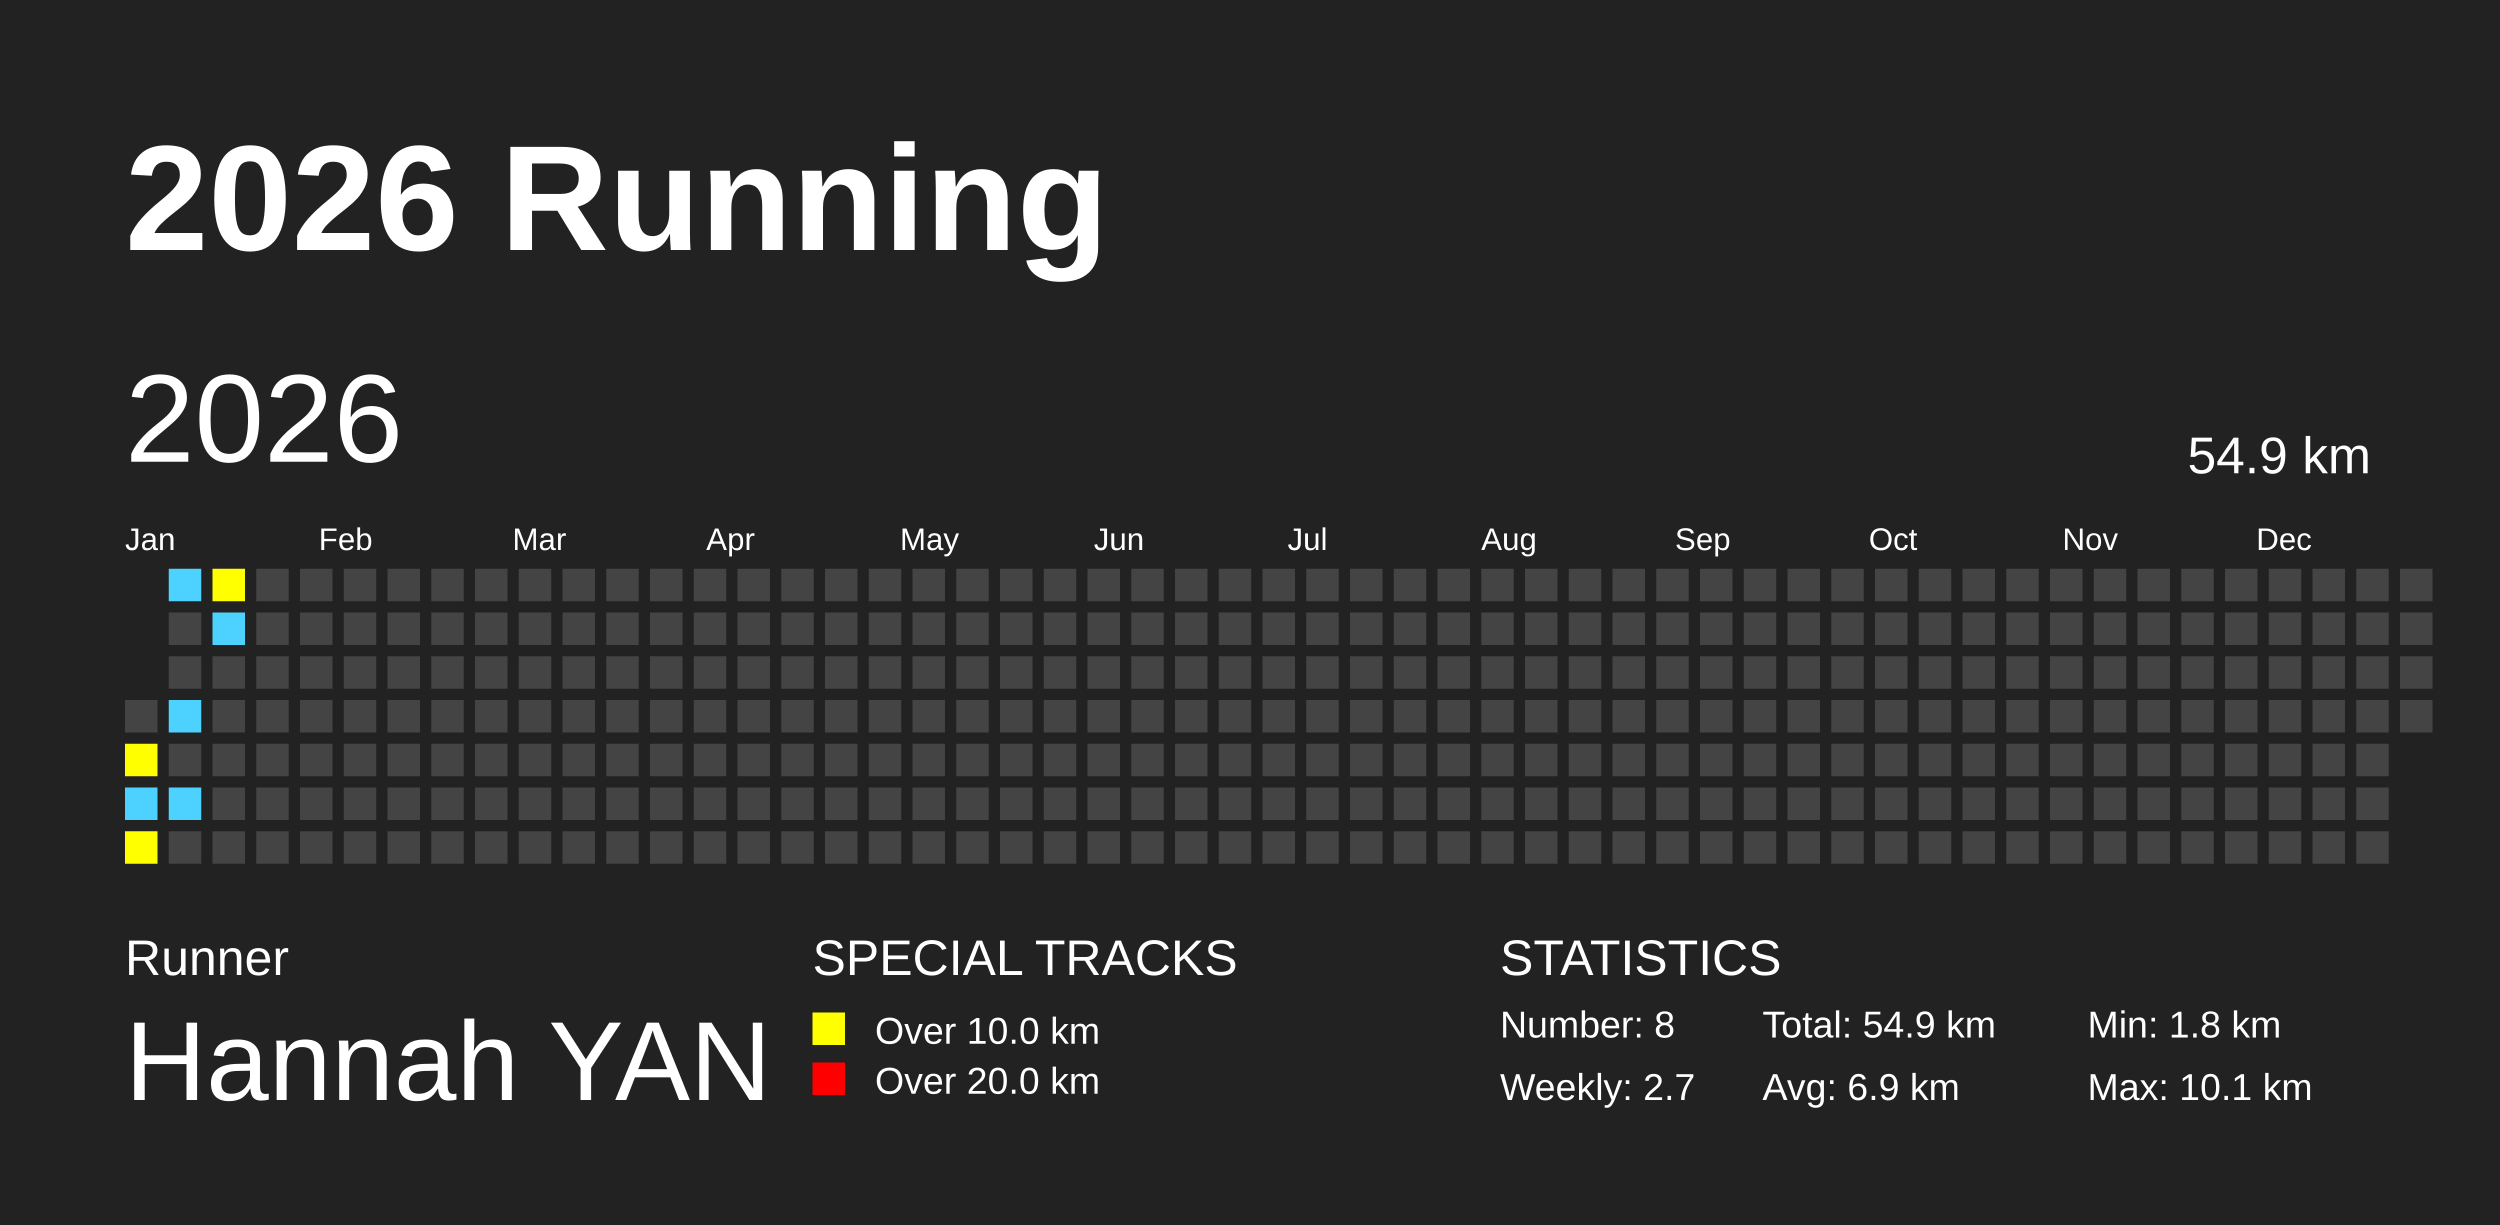
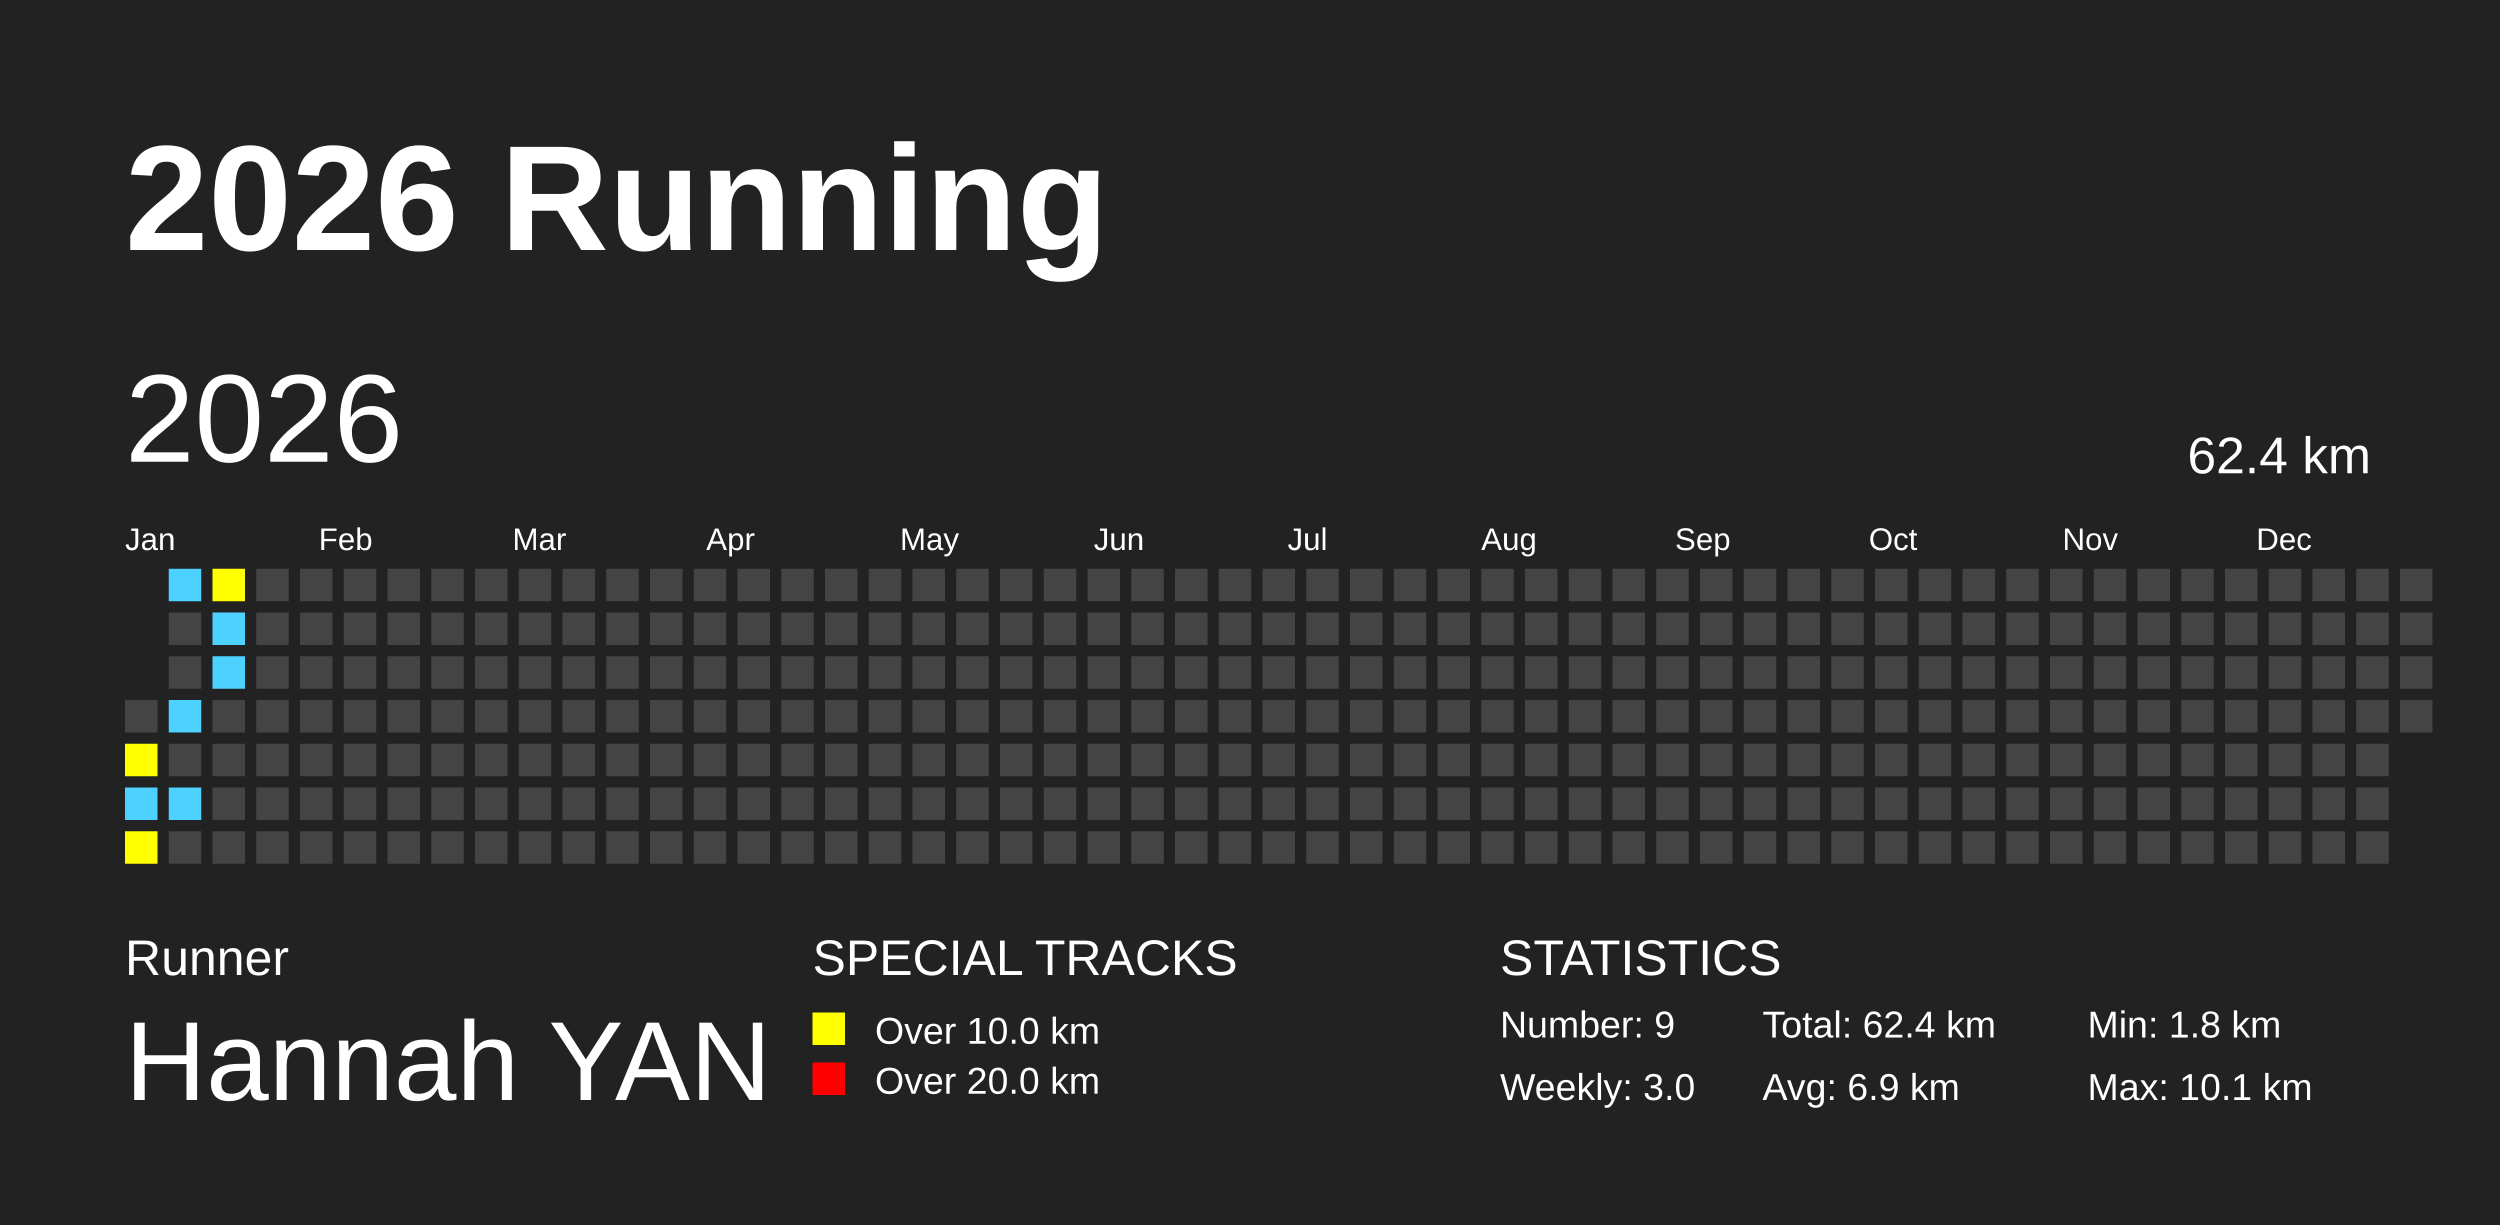
<svg xmlns="http://www.w3.org/2000/svg" baseProfile="full" height="98mm" version="1.1" viewBox="0,0,200,98" width="200mm">
  <defs />
  <rect fill="#222222" height="98" width="200" x="0" y="0" />
  <text fill="#FFFFFF" style="font-size:12px; font-family:Arial; font-weight:bold;" x="10" y="20">2026 Running</text>
  <text fill="#FFFFFF" style="font-size:4px; font-family:Arial" x="10" y="78">Runner</text>
  <text fill="#FFFFFF" style="font-size:9px; font-family:Arial" x="10" y="88">Hannah YAN</text>
  <text fill="#FFFFFF" style="font-size:4px; font-family:Arial" x="65" y="78">SPECIAL TRACKS</text>
  <rect fill="yellow" height="2.6" width="2.6" x="65" y="81" />
  <text fill="#FFFFFF" style="font-size:3px; font-family:Arial" x="70" y="83.5">Over 10.0 km</text>
  <rect fill="red" height="2.6" width="2.6" x="65" y="85" />
  <text fill="#FFFFFF" style="font-size:3px; font-family:Arial" x="70" y="87.5">Over 20.0 km</text>
  <text fill="#FFFFFF" style="font-size:4px; font-family:Arial" x="120" y="78">STATISTICS</text>
-   <text fill="#FFFFFF" style="font-size:3px; font-family:Arial" x="120" y="83">Number: 8</text>
-   <text fill="#FFFFFF" style="font-size:3px; font-family:Arial" x="120" y="88">Weekly: 2.7</text>
-   <text fill="#FFFFFF" style="font-size:3px; font-family:Arial" x="141" y="83">Total: 54.9 km</text>
+   <text fill="#FFFFFF" style="font-size:3px; font-family:Arial" x="120" y="83">Number: 9</text>
+   <text fill="#FFFFFF" style="font-size:3px; font-family:Arial" x="120" y="88">Weekly: 3.0</text>
+   <text fill="#FFFFFF" style="font-size:3px; font-family:Arial" x="141" y="83">Total: 62.4 km</text>
  <text fill="#FFFFFF" style="font-size:3px; font-family:Arial" x="141" y="88">Avg: 6.9 km</text>
  <text fill="#FFFFFF" style="font-size:3px; font-family:Arial" x="167" y="83">Min: 1.8 km</text>
  <text fill="#FFFFFF" style="font-size:3px; font-family:Arial" x="167" y="88">Max: 10.1 km</text>
  <text dominant-baseline="hanging" fill="#FFFFFF" style="font-size:10.0px; font-family:Arial;" x="10" y="30">2026</text>
-   <text dominant-baseline="hanging" fill="#FFFFFF" style="font-size:4.125px; font-family:Arial;" x="175" y="35">54.9 km</text>
+   <text dominant-baseline="hanging" fill="#FFFFFF" style="font-size:4.125px; font-family:Arial;" x="175" y="35">62.4 km</text>
  <text fill="#FFFFFF" style="font-size:2.5px; font-family:Arial" x="10.0" y="44">Jan</text>
  <text fill="#FFFFFF" style="font-size:2.5px; font-family:Arial" x="25.5" y="44">Feb</text>
  <text fill="#FFFFFF" style="font-size:2.5px; font-family:Arial" x="41.0" y="44">Mar</text>
  <text fill="#FFFFFF" style="font-size:2.5px; font-family:Arial" x="56.5" y="44">Apr</text>
  <text fill="#FFFFFF" style="font-size:2.5px; font-family:Arial" x="72.0" y="44">May</text>
  <text fill="#FFFFFF" style="font-size:2.5px; font-family:Arial" x="87.5" y="44">Jun</text>
  <text fill="#FFFFFF" style="font-size:2.5px; font-family:Arial" x="103.0" y="44">Jul</text>
  <text fill="#FFFFFF" style="font-size:2.5px; font-family:Arial" x="118.5" y="44">Aug</text>
  <text fill="#FFFFFF" style="font-size:2.5px; font-family:Arial" x="134.0" y="44">Sep</text>
  <text fill="#FFFFFF" style="font-size:2.5px; font-family:Arial" x="149.5" y="44">Oct</text>
  <text fill="#FFFFFF" style="font-size:2.5px; font-family:Arial" x="165.0" y="44">Nov</text>
  <text fill="#FFFFFF" style="font-size:2.5px; font-family:Arial" x="180.5" y="44">Dec</text>
  <rect fill="#444444" height="2.6" width="2.6" x="10.0" y="56.0" />
  <rect fill="yellow" height="2.6" width="2.6" x="10.0" y="59.5" />
  <rect fill="#4DD2FF" height="2.6" width="2.6" x="10.0" y="63.0" />
  <rect fill="yellow" height="2.6" width="2.6" x="10.0" y="66.5" />
  <rect fill="#4DD2FF" height="2.6" width="2.6" x="13.5" y="45.5" />
  <rect fill="#444444" height="2.6" width="2.6" x="13.5" y="49.0" />
  <rect fill="#444444" height="2.6" width="2.6" x="13.5" y="52.5" />
  <rect fill="#4DD2FF" height="2.6" width="2.6" x="13.5" y="56.0" />
  <rect fill="#444444" height="2.6" width="2.6" x="13.5" y="59.5" />
  <rect fill="#4DD2FF" height="2.6" width="2.6" x="13.5" y="63.0" />
  <rect fill="#444444" height="2.6" width="2.6" x="13.5" y="66.5" />
  <rect fill="yellow" height="2.6" width="2.6" x="17.0" y="45.5" />
  <rect fill="#4DD2FF" height="2.6" width="2.6" x="17.0" y="49.0" />
-   <rect fill="#444444" height="2.6" width="2.6" x="17.0" y="52.5" />
+   <rect fill="#4DD2FF" height="2.6" width="2.6" x="17.0" y="52.5" />
  <rect fill="#444444" height="2.6" width="2.6" x="17.0" y="56.0" />
  <rect fill="#444444" height="2.6" width="2.6" x="17.0" y="59.5" />
  <rect fill="#444444" height="2.6" width="2.6" x="17.0" y="63.0" />
  <rect fill="#444444" height="2.6" width="2.6" x="17.0" y="66.5" />
  <rect fill="#444444" height="2.6" width="2.6" x="20.5" y="45.5" />
  <rect fill="#444444" height="2.6" width="2.6" x="20.5" y="49.0" />
  <rect fill="#444444" height="2.6" width="2.6" x="20.5" y="52.5" />
  <rect fill="#444444" height="2.6" width="2.6" x="20.5" y="56.0" />
  <rect fill="#444444" height="2.6" width="2.6" x="20.5" y="59.5" />
  <rect fill="#444444" height="2.6" width="2.6" x="20.5" y="63.0" />
  <rect fill="#444444" height="2.6" width="2.6" x="20.5" y="66.5" />
  <rect fill="#444444" height="2.6" width="2.6" x="24.0" y="45.5" />
  <rect fill="#444444" height="2.6" width="2.6" x="24.0" y="49.0" />
  <rect fill="#444444" height="2.6" width="2.6" x="24.0" y="52.5" />
  <rect fill="#444444" height="2.6" width="2.6" x="24.0" y="56.0" />
  <rect fill="#444444" height="2.6" width="2.6" x="24.0" y="59.5" />
  <rect fill="#444444" height="2.6" width="2.6" x="24.0" y="63.0" />
  <rect fill="#444444" height="2.6" width="2.6" x="24.0" y="66.5" />
  <rect fill="#444444" height="2.6" width="2.6" x="27.5" y="45.5" />
  <rect fill="#444444" height="2.6" width="2.6" x="27.5" y="49.0" />
  <rect fill="#444444" height="2.6" width="2.6" x="27.5" y="52.5" />
  <rect fill="#444444" height="2.6" width="2.6" x="27.5" y="56.0" />
  <rect fill="#444444" height="2.6" width="2.6" x="27.5" y="59.5" />
  <rect fill="#444444" height="2.6" width="2.6" x="27.5" y="63.0" />
  <rect fill="#444444" height="2.6" width="2.6" x="27.5" y="66.5" />
  <rect fill="#444444" height="2.6" width="2.6" x="31.0" y="45.5" />
  <rect fill="#444444" height="2.6" width="2.6" x="31.0" y="49.0" />
  <rect fill="#444444" height="2.6" width="2.6" x="31.0" y="52.5" />
  <rect fill="#444444" height="2.6" width="2.6" x="31.0" y="56.0" />
  <rect fill="#444444" height="2.6" width="2.6" x="31.0" y="59.5" />
  <rect fill="#444444" height="2.6" width="2.6" x="31.0" y="63.0" />
  <rect fill="#444444" height="2.6" width="2.6" x="31.0" y="66.5" />
  <rect fill="#444444" height="2.6" width="2.6" x="34.5" y="45.5" />
  <rect fill="#444444" height="2.6" width="2.6" x="34.5" y="49.0" />
  <rect fill="#444444" height="2.6" width="2.6" x="34.5" y="52.5" />
  <rect fill="#444444" height="2.6" width="2.6" x="34.5" y="56.0" />
  <rect fill="#444444" height="2.6" width="2.6" x="34.5" y="59.5" />
  <rect fill="#444444" height="2.6" width="2.6" x="34.5" y="63.0" />
  <rect fill="#444444" height="2.6" width="2.6" x="34.5" y="66.5" />
  <rect fill="#444444" height="2.6" width="2.6" x="38.0" y="45.5" />
  <rect fill="#444444" height="2.6" width="2.6" x="38.0" y="49.0" />
  <rect fill="#444444" height="2.6" width="2.6" x="38.0" y="52.5" />
  <rect fill="#444444" height="2.6" width="2.6" x="38.0" y="56.0" />
  <rect fill="#444444" height="2.6" width="2.6" x="38.0" y="59.5" />
  <rect fill="#444444" height="2.6" width="2.6" x="38.0" y="63.0" />
  <rect fill="#444444" height="2.6" width="2.6" x="38.0" y="66.5" />
  <rect fill="#444444" height="2.6" width="2.6" x="41.5" y="45.5" />
  <rect fill="#444444" height="2.6" width="2.6" x="41.5" y="49.0" />
  <rect fill="#444444" height="2.6" width="2.6" x="41.5" y="52.5" />
  <rect fill="#444444" height="2.6" width="2.6" x="41.5" y="56.0" />
  <rect fill="#444444" height="2.6" width="2.6" x="41.5" y="59.5" />
  <rect fill="#444444" height="2.6" width="2.6" x="41.5" y="63.0" />
  <rect fill="#444444" height="2.6" width="2.6" x="41.5" y="66.5" />
  <rect fill="#444444" height="2.6" width="2.6" x="45.0" y="45.5" />
  <rect fill="#444444" height="2.6" width="2.6" x="45.0" y="49.0" />
  <rect fill="#444444" height="2.6" width="2.6" x="45.0" y="52.5" />
  <rect fill="#444444" height="2.6" width="2.6" x="45.0" y="56.0" />
  <rect fill="#444444" height="2.6" width="2.6" x="45.0" y="59.5" />
  <rect fill="#444444" height="2.6" width="2.6" x="45.0" y="63.0" />
  <rect fill="#444444" height="2.6" width="2.6" x="45.0" y="66.5" />
  <rect fill="#444444" height="2.6" width="2.6" x="48.5" y="45.5" />
  <rect fill="#444444" height="2.6" width="2.6" x="48.5" y="49.0" />
  <rect fill="#444444" height="2.6" width="2.6" x="48.5" y="52.5" />
  <rect fill="#444444" height="2.6" width="2.6" x="48.5" y="56.0" />
  <rect fill="#444444" height="2.6" width="2.6" x="48.5" y="59.5" />
  <rect fill="#444444" height="2.6" width="2.6" x="48.5" y="63.0" />
  <rect fill="#444444" height="2.6" width="2.6" x="48.5" y="66.5" />
  <rect fill="#444444" height="2.6" width="2.6" x="52.0" y="45.5" />
  <rect fill="#444444" height="2.6" width="2.6" x="52.0" y="49.0" />
  <rect fill="#444444" height="2.6" width="2.6" x="52.0" y="52.5" />
  <rect fill="#444444" height="2.6" width="2.6" x="52.0" y="56.0" />
  <rect fill="#444444" height="2.6" width="2.6" x="52.0" y="59.5" />
  <rect fill="#444444" height="2.6" width="2.6" x="52.0" y="63.0" />
  <rect fill="#444444" height="2.6" width="2.6" x="52.0" y="66.5" />
  <rect fill="#444444" height="2.6" width="2.6" x="55.5" y="45.5" />
  <rect fill="#444444" height="2.6" width="2.6" x="55.5" y="49.0" />
  <rect fill="#444444" height="2.6" width="2.6" x="55.5" y="52.5" />
  <rect fill="#444444" height="2.6" width="2.6" x="55.5" y="56.0" />
  <rect fill="#444444" height="2.6" width="2.6" x="55.5" y="59.5" />
  <rect fill="#444444" height="2.6" width="2.6" x="55.5" y="63.0" />
  <rect fill="#444444" height="2.6" width="2.6" x="55.5" y="66.5" />
  <rect fill="#444444" height="2.6" width="2.6" x="59.0" y="45.5" />
  <rect fill="#444444" height="2.6" width="2.6" x="59.0" y="49.0" />
  <rect fill="#444444" height="2.6" width="2.6" x="59.0" y="52.5" />
  <rect fill="#444444" height="2.6" width="2.6" x="59.0" y="56.0" />
  <rect fill="#444444" height="2.6" width="2.6" x="59.0" y="59.5" />
  <rect fill="#444444" height="2.6" width="2.6" x="59.0" y="63.0" />
  <rect fill="#444444" height="2.6" width="2.6" x="59.0" y="66.5" />
  <rect fill="#444444" height="2.6" width="2.6" x="62.5" y="45.5" />
  <rect fill="#444444" height="2.6" width="2.6" x="62.5" y="49.0" />
  <rect fill="#444444" height="2.6" width="2.6" x="62.5" y="52.5" />
  <rect fill="#444444" height="2.6" width="2.6" x="62.5" y="56.0" />
  <rect fill="#444444" height="2.6" width="2.6" x="62.5" y="59.5" />
  <rect fill="#444444" height="2.6" width="2.6" x="62.5" y="63.0" />
  <rect fill="#444444" height="2.6" width="2.6" x="62.5" y="66.5" />
  <rect fill="#444444" height="2.6" width="2.6" x="66.0" y="45.5" />
  <rect fill="#444444" height="2.6" width="2.6" x="66.0" y="49.0" />
  <rect fill="#444444" height="2.6" width="2.6" x="66.0" y="52.5" />
  <rect fill="#444444" height="2.6" width="2.6" x="66.0" y="56.0" />
  <rect fill="#444444" height="2.6" width="2.6" x="66.0" y="59.5" />
  <rect fill="#444444" height="2.6" width="2.6" x="66.0" y="63.0" />
  <rect fill="#444444" height="2.6" width="2.6" x="66.0" y="66.5" />
  <rect fill="#444444" height="2.6" width="2.6" x="69.5" y="45.5" />
  <rect fill="#444444" height="2.6" width="2.6" x="69.5" y="49.0" />
  <rect fill="#444444" height="2.6" width="2.6" x="69.5" y="52.5" />
  <rect fill="#444444" height="2.6" width="2.6" x="69.5" y="56.0" />
  <rect fill="#444444" height="2.6" width="2.6" x="69.5" y="59.5" />
  <rect fill="#444444" height="2.6" width="2.6" x="69.5" y="63.0" />
  <rect fill="#444444" height="2.6" width="2.6" x="69.5" y="66.5" />
  <rect fill="#444444" height="2.6" width="2.6" x="73.0" y="45.5" />
  <rect fill="#444444" height="2.6" width="2.6" x="73.0" y="49.0" />
  <rect fill="#444444" height="2.6" width="2.6" x="73.0" y="52.5" />
  <rect fill="#444444" height="2.6" width="2.6" x="73.0" y="56.0" />
  <rect fill="#444444" height="2.6" width="2.6" x="73.0" y="59.5" />
  <rect fill="#444444" height="2.6" width="2.6" x="73.0" y="63.0" />
  <rect fill="#444444" height="2.6" width="2.6" x="73.0" y="66.5" />
  <rect fill="#444444" height="2.6" width="2.6" x="76.5" y="45.5" />
  <rect fill="#444444" height="2.6" width="2.6" x="76.5" y="49.0" />
  <rect fill="#444444" height="2.6" width="2.6" x="76.5" y="52.5" />
  <rect fill="#444444" height="2.6" width="2.6" x="76.5" y="56.0" />
  <rect fill="#444444" height="2.6" width="2.6" x="76.5" y="59.5" />
  <rect fill="#444444" height="2.6" width="2.6" x="76.5" y="63.0" />
  <rect fill="#444444" height="2.6" width="2.6" x="76.5" y="66.5" />
  <rect fill="#444444" height="2.6" width="2.6" x="80.0" y="45.5" />
  <rect fill="#444444" height="2.6" width="2.6" x="80.0" y="49.0" />
  <rect fill="#444444" height="2.6" width="2.6" x="80.0" y="52.5" />
  <rect fill="#444444" height="2.6" width="2.6" x="80.0" y="56.0" />
  <rect fill="#444444" height="2.6" width="2.6" x="80.0" y="59.5" />
  <rect fill="#444444" height="2.6" width="2.6" x="80.0" y="63.0" />
  <rect fill="#444444" height="2.6" width="2.6" x="80.0" y="66.5" />
  <rect fill="#444444" height="2.6" width="2.6" x="83.5" y="45.5" />
  <rect fill="#444444" height="2.6" width="2.6" x="83.5" y="49.0" />
  <rect fill="#444444" height="2.6" width="2.6" x="83.5" y="52.5" />
  <rect fill="#444444" height="2.6" width="2.6" x="83.5" y="56.0" />
  <rect fill="#444444" height="2.6" width="2.6" x="83.5" y="59.5" />
  <rect fill="#444444" height="2.6" width="2.6" x="83.5" y="63.0" />
  <rect fill="#444444" height="2.6" width="2.6" x="83.5" y="66.5" />
  <rect fill="#444444" height="2.6" width="2.6" x="87.0" y="45.5" />
  <rect fill="#444444" height="2.6" width="2.6" x="87.0" y="49.0" />
  <rect fill="#444444" height="2.6" width="2.6" x="87.0" y="52.5" />
  <rect fill="#444444" height="2.6" width="2.6" x="87.0" y="56.0" />
  <rect fill="#444444" height="2.6" width="2.6" x="87.0" y="59.5" />
  <rect fill="#444444" height="2.6" width="2.6" x="87.0" y="63.0" />
  <rect fill="#444444" height="2.6" width="2.6" x="87.0" y="66.5" />
  <rect fill="#444444" height="2.6" width="2.6" x="90.5" y="45.5" />
  <rect fill="#444444" height="2.6" width="2.6" x="90.5" y="49.0" />
  <rect fill="#444444" height="2.6" width="2.6" x="90.5" y="52.5" />
  <rect fill="#444444" height="2.6" width="2.6" x="90.5" y="56.0" />
  <rect fill="#444444" height="2.6" width="2.6" x="90.5" y="59.5" />
  <rect fill="#444444" height="2.6" width="2.6" x="90.5" y="63.0" />
  <rect fill="#444444" height="2.6" width="2.6" x="90.5" y="66.5" />
  <rect fill="#444444" height="2.6" width="2.6" x="94.0" y="45.5" />
  <rect fill="#444444" height="2.6" width="2.6" x="94.0" y="49.0" />
  <rect fill="#444444" height="2.6" width="2.6" x="94.0" y="52.5" />
  <rect fill="#444444" height="2.6" width="2.6" x="94.0" y="56.0" />
  <rect fill="#444444" height="2.6" width="2.6" x="94.0" y="59.5" />
  <rect fill="#444444" height="2.6" width="2.6" x="94.0" y="63.0" />
  <rect fill="#444444" height="2.6" width="2.6" x="94.0" y="66.5" />
  <rect fill="#444444" height="2.6" width="2.6" x="97.5" y="45.5" />
  <rect fill="#444444" height="2.6" width="2.6" x="97.5" y="49.0" />
  <rect fill="#444444" height="2.6" width="2.6" x="97.5" y="52.5" />
  <rect fill="#444444" height="2.6" width="2.6" x="97.5" y="56.0" />
  <rect fill="#444444" height="2.6" width="2.6" x="97.5" y="59.5" />
  <rect fill="#444444" height="2.6" width="2.6" x="97.5" y="63.0" />
  <rect fill="#444444" height="2.6" width="2.6" x="97.5" y="66.5" />
  <rect fill="#444444" height="2.6" width="2.6" x="101.0" y="45.5" />
  <rect fill="#444444" height="2.6" width="2.6" x="101.0" y="49.0" />
  <rect fill="#444444" height="2.6" width="2.6" x="101.0" y="52.5" />
  <rect fill="#444444" height="2.6" width="2.6" x="101.0" y="56.0" />
  <rect fill="#444444" height="2.6" width="2.6" x="101.0" y="59.5" />
  <rect fill="#444444" height="2.6" width="2.6" x="101.0" y="63.0" />
  <rect fill="#444444" height="2.6" width="2.6" x="101.0" y="66.5" />
  <rect fill="#444444" height="2.6" width="2.6" x="104.5" y="45.5" />
  <rect fill="#444444" height="2.6" width="2.6" x="104.5" y="49.0" />
  <rect fill="#444444" height="2.6" width="2.6" x="104.5" y="52.5" />
  <rect fill="#444444" height="2.6" width="2.6" x="104.5" y="56.0" />
  <rect fill="#444444" height="2.6" width="2.6" x="104.5" y="59.5" />
  <rect fill="#444444" height="2.6" width="2.6" x="104.5" y="63.0" />
  <rect fill="#444444" height="2.6" width="2.6" x="104.5" y="66.5" />
  <rect fill="#444444" height="2.6" width="2.6" x="108.0" y="45.5" />
  <rect fill="#444444" height="2.6" width="2.6" x="108.0" y="49.0" />
  <rect fill="#444444" height="2.6" width="2.6" x="108.0" y="52.5" />
  <rect fill="#444444" height="2.6" width="2.6" x="108.0" y="56.0" />
  <rect fill="#444444" height="2.6" width="2.6" x="108.0" y="59.5" />
  <rect fill="#444444" height="2.6" width="2.6" x="108.0" y="63.0" />
  <rect fill="#444444" height="2.6" width="2.6" x="108.0" y="66.5" />
  <rect fill="#444444" height="2.6" width="2.6" x="111.5" y="45.5" />
  <rect fill="#444444" height="2.6" width="2.6" x="111.5" y="49.0" />
  <rect fill="#444444" height="2.6" width="2.6" x="111.5" y="52.5" />
  <rect fill="#444444" height="2.6" width="2.6" x="111.5" y="56.0" />
  <rect fill="#444444" height="2.6" width="2.6" x="111.5" y="59.5" />
  <rect fill="#444444" height="2.6" width="2.6" x="111.5" y="63.0" />
  <rect fill="#444444" height="2.6" width="2.6" x="111.5" y="66.5" />
  <rect fill="#444444" height="2.6" width="2.6" x="115.0" y="45.5" />
  <rect fill="#444444" height="2.6" width="2.6" x="115.0" y="49.0" />
  <rect fill="#444444" height="2.6" width="2.6" x="115.0" y="52.5" />
  <rect fill="#444444" height="2.6" width="2.6" x="115.0" y="56.0" />
  <rect fill="#444444" height="2.6" width="2.6" x="115.0" y="59.5" />
  <rect fill="#444444" height="2.6" width="2.6" x="115.0" y="63.0" />
  <rect fill="#444444" height="2.6" width="2.6" x="115.0" y="66.5" />
  <rect fill="#444444" height="2.6" width="2.6" x="118.5" y="45.5" />
  <rect fill="#444444" height="2.6" width="2.6" x="118.5" y="49.0" />
  <rect fill="#444444" height="2.6" width="2.6" x="118.5" y="52.5" />
  <rect fill="#444444" height="2.6" width="2.6" x="118.5" y="56.0" />
  <rect fill="#444444" height="2.6" width="2.6" x="118.5" y="59.5" />
  <rect fill="#444444" height="2.6" width="2.6" x="118.5" y="63.0" />
  <rect fill="#444444" height="2.6" width="2.6" x="118.5" y="66.5" />
  <rect fill="#444444" height="2.6" width="2.6" x="122.0" y="45.5" />
  <rect fill="#444444" height="2.6" width="2.6" x="122.0" y="49.0" />
  <rect fill="#444444" height="2.6" width="2.6" x="122.0" y="52.5" />
  <rect fill="#444444" height="2.6" width="2.6" x="122.0" y="56.0" />
  <rect fill="#444444" height="2.6" width="2.6" x="122.0" y="59.5" />
  <rect fill="#444444" height="2.6" width="2.6" x="122.0" y="63.0" />
  <rect fill="#444444" height="2.6" width="2.6" x="122.0" y="66.5" />
  <rect fill="#444444" height="2.6" width="2.6" x="125.5" y="45.5" />
  <rect fill="#444444" height="2.6" width="2.6" x="125.5" y="49.0" />
  <rect fill="#444444" height="2.6" width="2.6" x="125.5" y="52.5" />
  <rect fill="#444444" height="2.6" width="2.6" x="125.5" y="56.0" />
  <rect fill="#444444" height="2.6" width="2.6" x="125.5" y="59.5" />
  <rect fill="#444444" height="2.6" width="2.6" x="125.5" y="63.0" />
  <rect fill="#444444" height="2.6" width="2.6" x="125.5" y="66.5" />
  <rect fill="#444444" height="2.6" width="2.6" x="129.0" y="45.5" />
  <rect fill="#444444" height="2.6" width="2.6" x="129.0" y="49.0" />
  <rect fill="#444444" height="2.6" width="2.6" x="129.0" y="52.5" />
  <rect fill="#444444" height="2.6" width="2.6" x="129.0" y="56.0" />
  <rect fill="#444444" height="2.6" width="2.6" x="129.0" y="59.5" />
  <rect fill="#444444" height="2.6" width="2.6" x="129.0" y="63.0" />
  <rect fill="#444444" height="2.6" width="2.6" x="129.0" y="66.5" />
  <rect fill="#444444" height="2.6" width="2.6" x="132.5" y="45.5" />
  <rect fill="#444444" height="2.6" width="2.6" x="132.5" y="49.0" />
  <rect fill="#444444" height="2.6" width="2.6" x="132.5" y="52.5" />
  <rect fill="#444444" height="2.6" width="2.6" x="132.5" y="56.0" />
  <rect fill="#444444" height="2.6" width="2.6" x="132.5" y="59.5" />
  <rect fill="#444444" height="2.6" width="2.6" x="132.5" y="63.0" />
  <rect fill="#444444" height="2.6" width="2.6" x="132.5" y="66.5" />
  <rect fill="#444444" height="2.6" width="2.6" x="136.0" y="45.5" />
  <rect fill="#444444" height="2.6" width="2.6" x="136.0" y="49.0" />
  <rect fill="#444444" height="2.6" width="2.6" x="136.0" y="52.5" />
  <rect fill="#444444" height="2.6" width="2.6" x="136.0" y="56.0" />
  <rect fill="#444444" height="2.6" width="2.6" x="136.0" y="59.5" />
  <rect fill="#444444" height="2.6" width="2.6" x="136.0" y="63.0" />
  <rect fill="#444444" height="2.6" width="2.6" x="136.0" y="66.5" />
  <rect fill="#444444" height="2.6" width="2.6" x="139.5" y="45.5" />
  <rect fill="#444444" height="2.6" width="2.6" x="139.5" y="49.0" />
  <rect fill="#444444" height="2.6" width="2.6" x="139.5" y="52.5" />
  <rect fill="#444444" height="2.6" width="2.6" x="139.5" y="56.0" />
  <rect fill="#444444" height="2.6" width="2.6" x="139.5" y="59.5" />
  <rect fill="#444444" height="2.6" width="2.6" x="139.5" y="63.0" />
  <rect fill="#444444" height="2.6" width="2.6" x="139.5" y="66.5" />
  <rect fill="#444444" height="2.6" width="2.6" x="143.0" y="45.5" />
  <rect fill="#444444" height="2.6" width="2.6" x="143.0" y="49.0" />
  <rect fill="#444444" height="2.6" width="2.6" x="143.0" y="52.5" />
  <rect fill="#444444" height="2.6" width="2.6" x="143.0" y="56.0" />
  <rect fill="#444444" height="2.6" width="2.6" x="143.0" y="59.5" />
  <rect fill="#444444" height="2.6" width="2.6" x="143.0" y="63.0" />
  <rect fill="#444444" height="2.6" width="2.6" x="143.0" y="66.5" />
  <rect fill="#444444" height="2.6" width="2.6" x="146.5" y="45.5" />
  <rect fill="#444444" height="2.6" width="2.6" x="146.5" y="49.0" />
  <rect fill="#444444" height="2.6" width="2.6" x="146.5" y="52.5" />
  <rect fill="#444444" height="2.6" width="2.6" x="146.5" y="56.0" />
  <rect fill="#444444" height="2.6" width="2.6" x="146.5" y="59.5" />
  <rect fill="#444444" height="2.6" width="2.6" x="146.5" y="63.0" />
  <rect fill="#444444" height="2.6" width="2.6" x="146.5" y="66.5" />
  <rect fill="#444444" height="2.6" width="2.6" x="150.0" y="45.5" />
  <rect fill="#444444" height="2.6" width="2.6" x="150.0" y="49.0" />
  <rect fill="#444444" height="2.6" width="2.6" x="150.0" y="52.5" />
  <rect fill="#444444" height="2.6" width="2.6" x="150.0" y="56.0" />
  <rect fill="#444444" height="2.6" width="2.6" x="150.0" y="59.5" />
  <rect fill="#444444" height="2.6" width="2.6" x="150.0" y="63.0" />
  <rect fill="#444444" height="2.6" width="2.6" x="150.0" y="66.5" />
  <rect fill="#444444" height="2.6" width="2.6" x="153.5" y="45.5" />
  <rect fill="#444444" height="2.6" width="2.6" x="153.5" y="49.0" />
  <rect fill="#444444" height="2.6" width="2.6" x="153.5" y="52.5" />
  <rect fill="#444444" height="2.6" width="2.6" x="153.5" y="56.0" />
  <rect fill="#444444" height="2.6" width="2.6" x="153.5" y="59.5" />
  <rect fill="#444444" height="2.6" width="2.6" x="153.5" y="63.0" />
  <rect fill="#444444" height="2.6" width="2.6" x="153.5" y="66.5" />
  <rect fill="#444444" height="2.6" width="2.6" x="157.0" y="45.5" />
  <rect fill="#444444" height="2.6" width="2.6" x="157.0" y="49.0" />
  <rect fill="#444444" height="2.6" width="2.6" x="157.0" y="52.5" />
  <rect fill="#444444" height="2.6" width="2.6" x="157.0" y="56.0" />
  <rect fill="#444444" height="2.6" width="2.6" x="157.0" y="59.5" />
  <rect fill="#444444" height="2.6" width="2.6" x="157.0" y="63.0" />
  <rect fill="#444444" height="2.6" width="2.6" x="157.0" y="66.5" />
  <rect fill="#444444" height="2.6" width="2.6" x="160.5" y="45.5" />
  <rect fill="#444444" height="2.6" width="2.6" x="160.5" y="49.0" />
  <rect fill="#444444" height="2.6" width="2.6" x="160.5" y="52.5" />
  <rect fill="#444444" height="2.6" width="2.6" x="160.5" y="56.0" />
  <rect fill="#444444" height="2.6" width="2.6" x="160.5" y="59.5" />
  <rect fill="#444444" height="2.6" width="2.6" x="160.5" y="63.0" />
  <rect fill="#444444" height="2.6" width="2.6" x="160.5" y="66.5" />
  <rect fill="#444444" height="2.6" width="2.6" x="164.0" y="45.5" />
  <rect fill="#444444" height="2.6" width="2.6" x="164.0" y="49.0" />
  <rect fill="#444444" height="2.6" width="2.6" x="164.0" y="52.5" />
  <rect fill="#444444" height="2.6" width="2.6" x="164.0" y="56.0" />
  <rect fill="#444444" height="2.6" width="2.6" x="164.0" y="59.5" />
  <rect fill="#444444" height="2.6" width="2.6" x="164.0" y="63.0" />
  <rect fill="#444444" height="2.6" width="2.6" x="164.0" y="66.5" />
  <rect fill="#444444" height="2.6" width="2.6" x="167.5" y="45.5" />
  <rect fill="#444444" height="2.6" width="2.6" x="167.5" y="49.0" />
  <rect fill="#444444" height="2.6" width="2.6" x="167.5" y="52.5" />
  <rect fill="#444444" height="2.6" width="2.6" x="167.5" y="56.0" />
  <rect fill="#444444" height="2.6" width="2.6" x="167.5" y="59.5" />
  <rect fill="#444444" height="2.6" width="2.6" x="167.5" y="63.0" />
  <rect fill="#444444" height="2.6" width="2.6" x="167.5" y="66.5" />
  <rect fill="#444444" height="2.6" width="2.6" x="171.0" y="45.5" />
  <rect fill="#444444" height="2.6" width="2.6" x="171.0" y="49.0" />
  <rect fill="#444444" height="2.6" width="2.6" x="171.0" y="52.5" />
  <rect fill="#444444" height="2.6" width="2.6" x="171.0" y="56.0" />
  <rect fill="#444444" height="2.6" width="2.6" x="171.0" y="59.5" />
  <rect fill="#444444" height="2.6" width="2.6" x="171.0" y="63.0" />
  <rect fill="#444444" height="2.6" width="2.6" x="171.0" y="66.5" />
  <rect fill="#444444" height="2.6" width="2.6" x="174.5" y="45.5" />
  <rect fill="#444444" height="2.6" width="2.6" x="174.5" y="49.0" />
  <rect fill="#444444" height="2.6" width="2.6" x="174.5" y="52.5" />
  <rect fill="#444444" height="2.6" width="2.6" x="174.5" y="56.0" />
  <rect fill="#444444" height="2.6" width="2.6" x="174.5" y="59.5" />
  <rect fill="#444444" height="2.6" width="2.6" x="174.5" y="63.0" />
  <rect fill="#444444" height="2.6" width="2.6" x="174.5" y="66.5" />
  <rect fill="#444444" height="2.6" width="2.6" x="178.0" y="45.5" />
  <rect fill="#444444" height="2.6" width="2.6" x="178.0" y="49.0" />
  <rect fill="#444444" height="2.6" width="2.6" x="178.0" y="52.5" />
  <rect fill="#444444" height="2.6" width="2.6" x="178.0" y="56.0" />
  <rect fill="#444444" height="2.6" width="2.6" x="178.0" y="59.5" />
  <rect fill="#444444" height="2.6" width="2.6" x="178.0" y="63.0" />
  <rect fill="#444444" height="2.6" width="2.6" x="178.0" y="66.5" />
  <rect fill="#444444" height="2.6" width="2.6" x="181.5" y="45.5" />
  <rect fill="#444444" height="2.6" width="2.6" x="181.5" y="49.0" />
  <rect fill="#444444" height="2.6" width="2.6" x="181.5" y="52.5" />
  <rect fill="#444444" height="2.6" width="2.6" x="181.5" y="56.0" />
  <rect fill="#444444" height="2.6" width="2.6" x="181.5" y="59.5" />
  <rect fill="#444444" height="2.6" width="2.6" x="181.5" y="63.0" />
  <rect fill="#444444" height="2.6" width="2.6" x="181.5" y="66.5" />
  <rect fill="#444444" height="2.6" width="2.6" x="185.0" y="45.5" />
  <rect fill="#444444" height="2.6" width="2.6" x="185.0" y="49.0" />
  <rect fill="#444444" height="2.6" width="2.6" x="185.0" y="52.5" />
  <rect fill="#444444" height="2.6" width="2.6" x="185.0" y="56.0" />
  <rect fill="#444444" height="2.6" width="2.6" x="185.0" y="59.5" />
  <rect fill="#444444" height="2.6" width="2.6" x="185.0" y="63.0" />
  <rect fill="#444444" height="2.6" width="2.6" x="185.0" y="66.5" />
  <rect fill="#444444" height="2.6" width="2.6" x="188.5" y="45.5" />
  <rect fill="#444444" height="2.6" width="2.6" x="188.5" y="49.0" />
  <rect fill="#444444" height="2.6" width="2.6" x="188.5" y="52.5" />
  <rect fill="#444444" height="2.6" width="2.6" x="188.5" y="56.0" />
  <rect fill="#444444" height="2.6" width="2.6" x="188.5" y="59.5" />
  <rect fill="#444444" height="2.6" width="2.6" x="188.5" y="63.0" />
  <rect fill="#444444" height="2.6" width="2.6" x="188.5" y="66.5" />
  <rect fill="#444444" height="2.6" width="2.6" x="192.0" y="45.5" />
  <rect fill="#444444" height="2.6" width="2.6" x="192.0" y="49.0" />
  <rect fill="#444444" height="2.6" width="2.6" x="192.0" y="52.5" />
  <rect fill="#444444" height="2.6" width="2.6" x="192.0" y="56.0" />
</svg>
